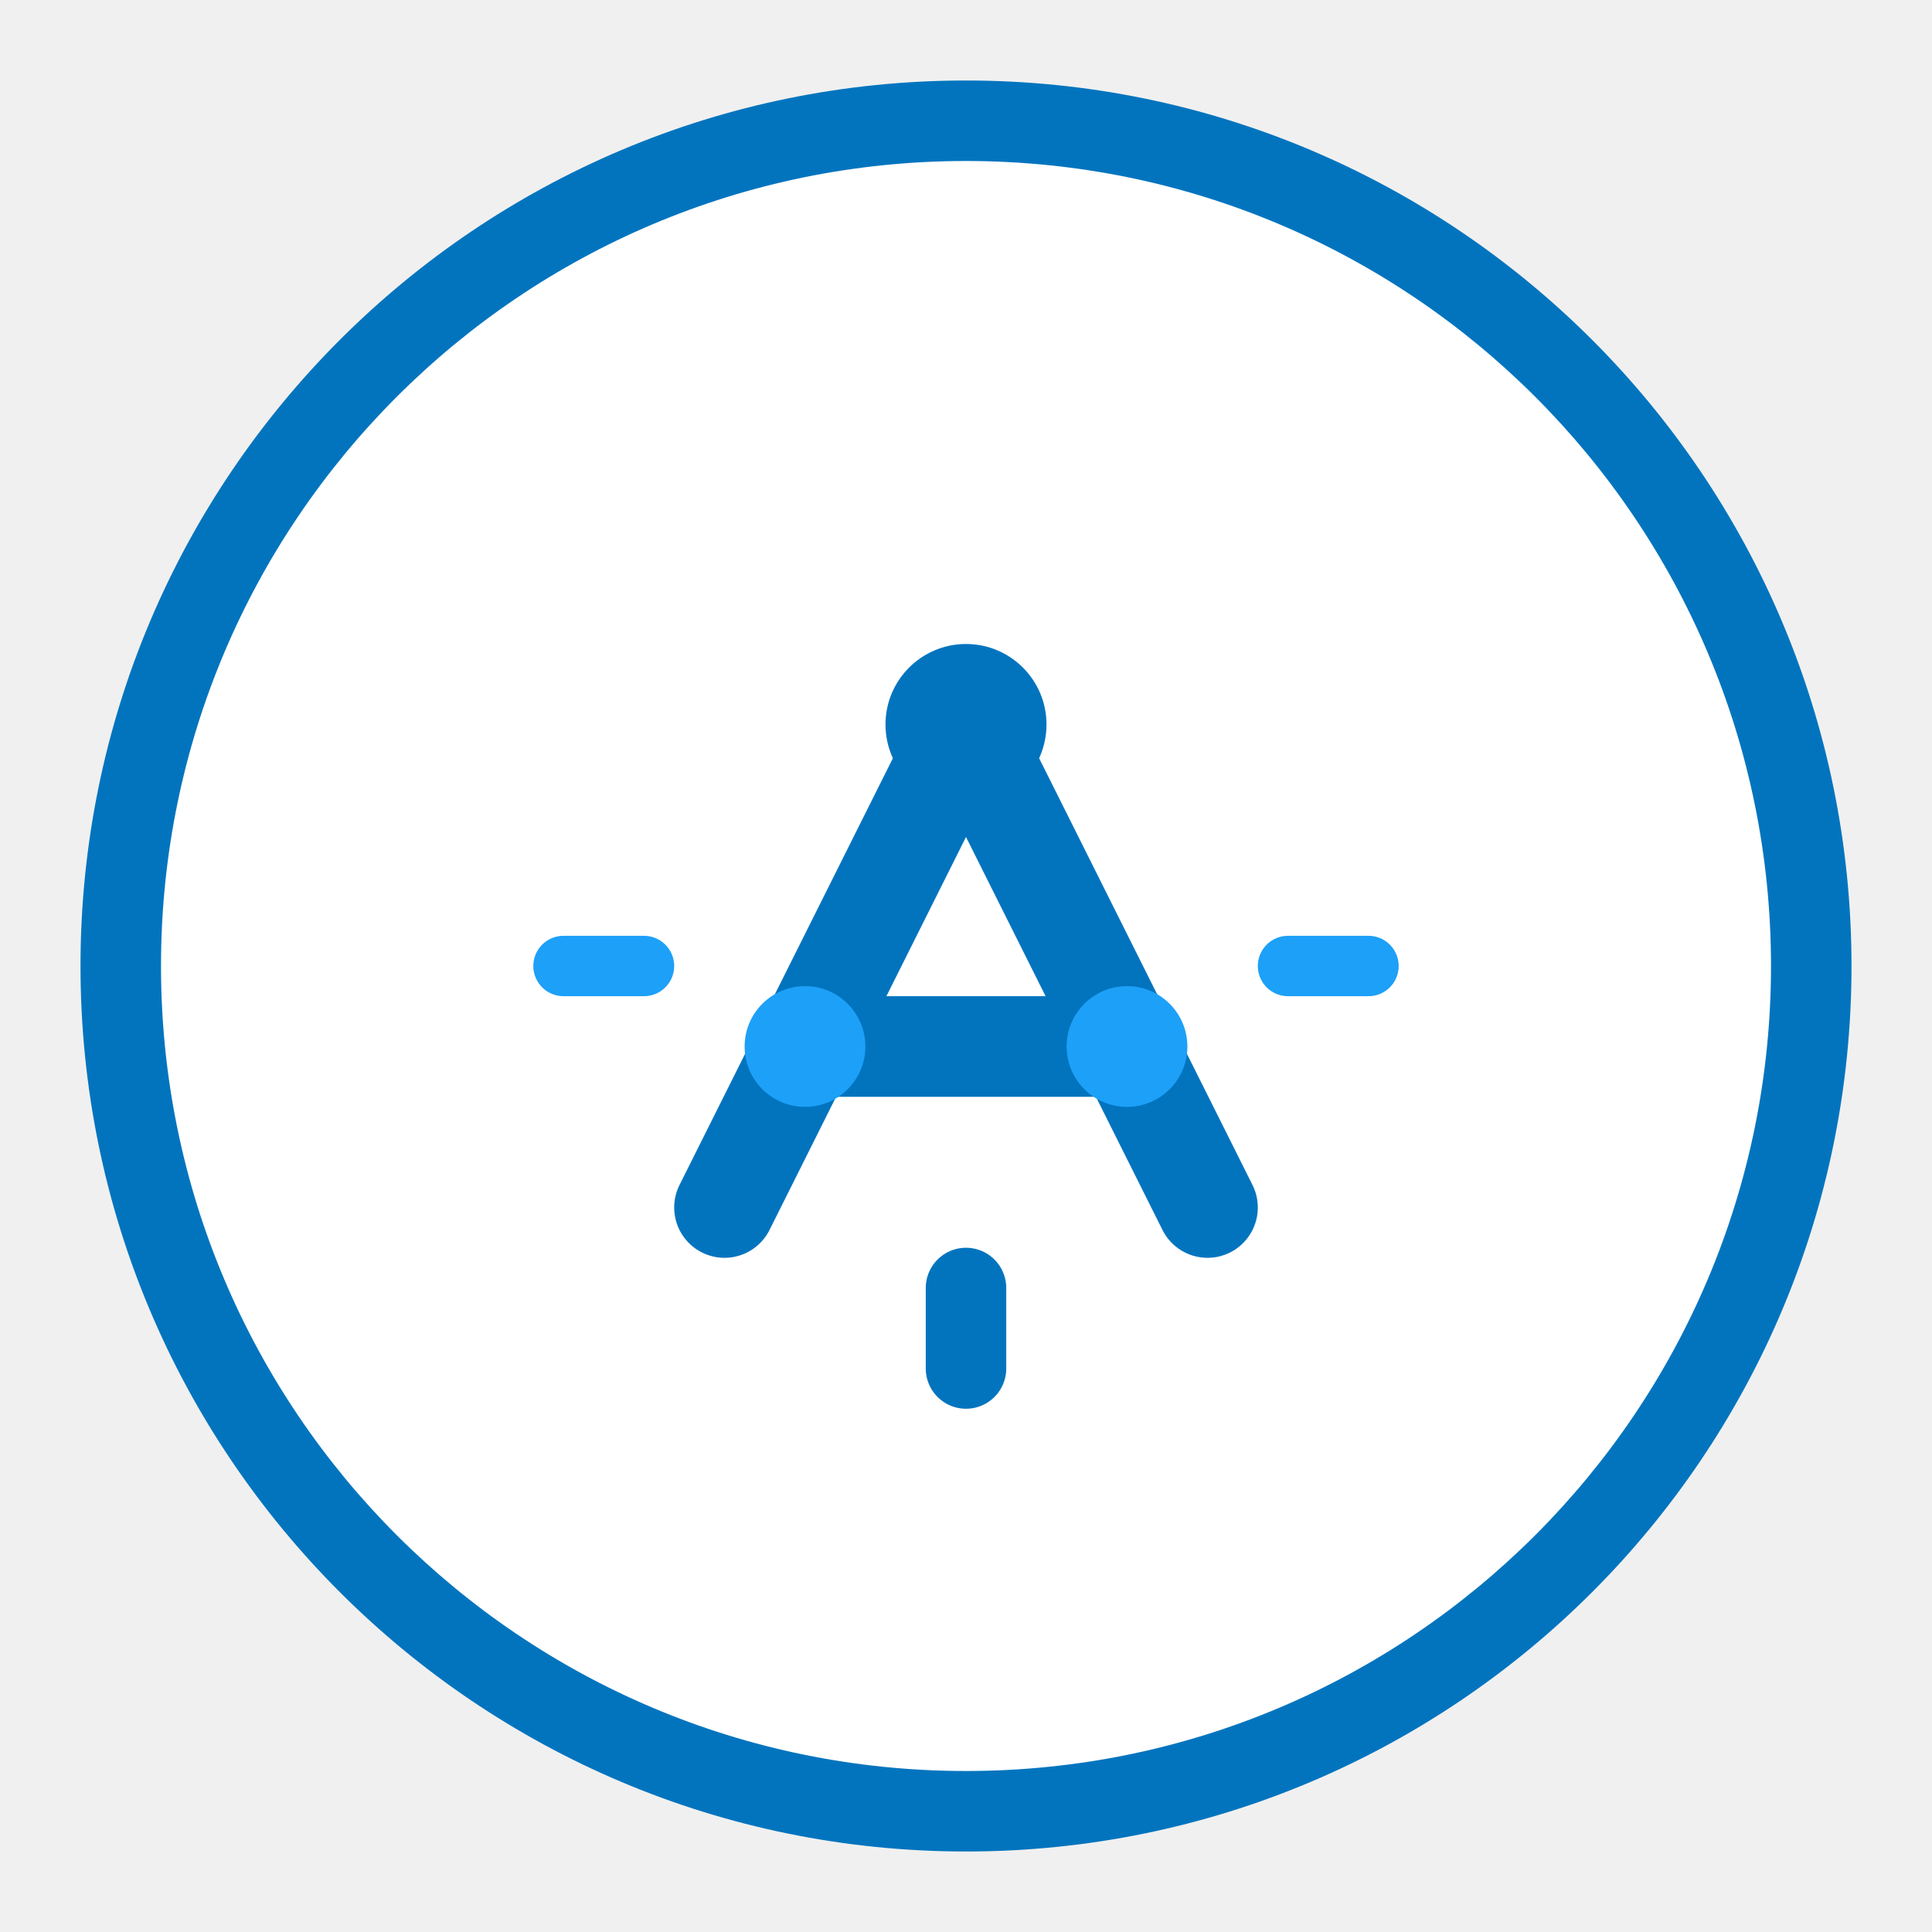
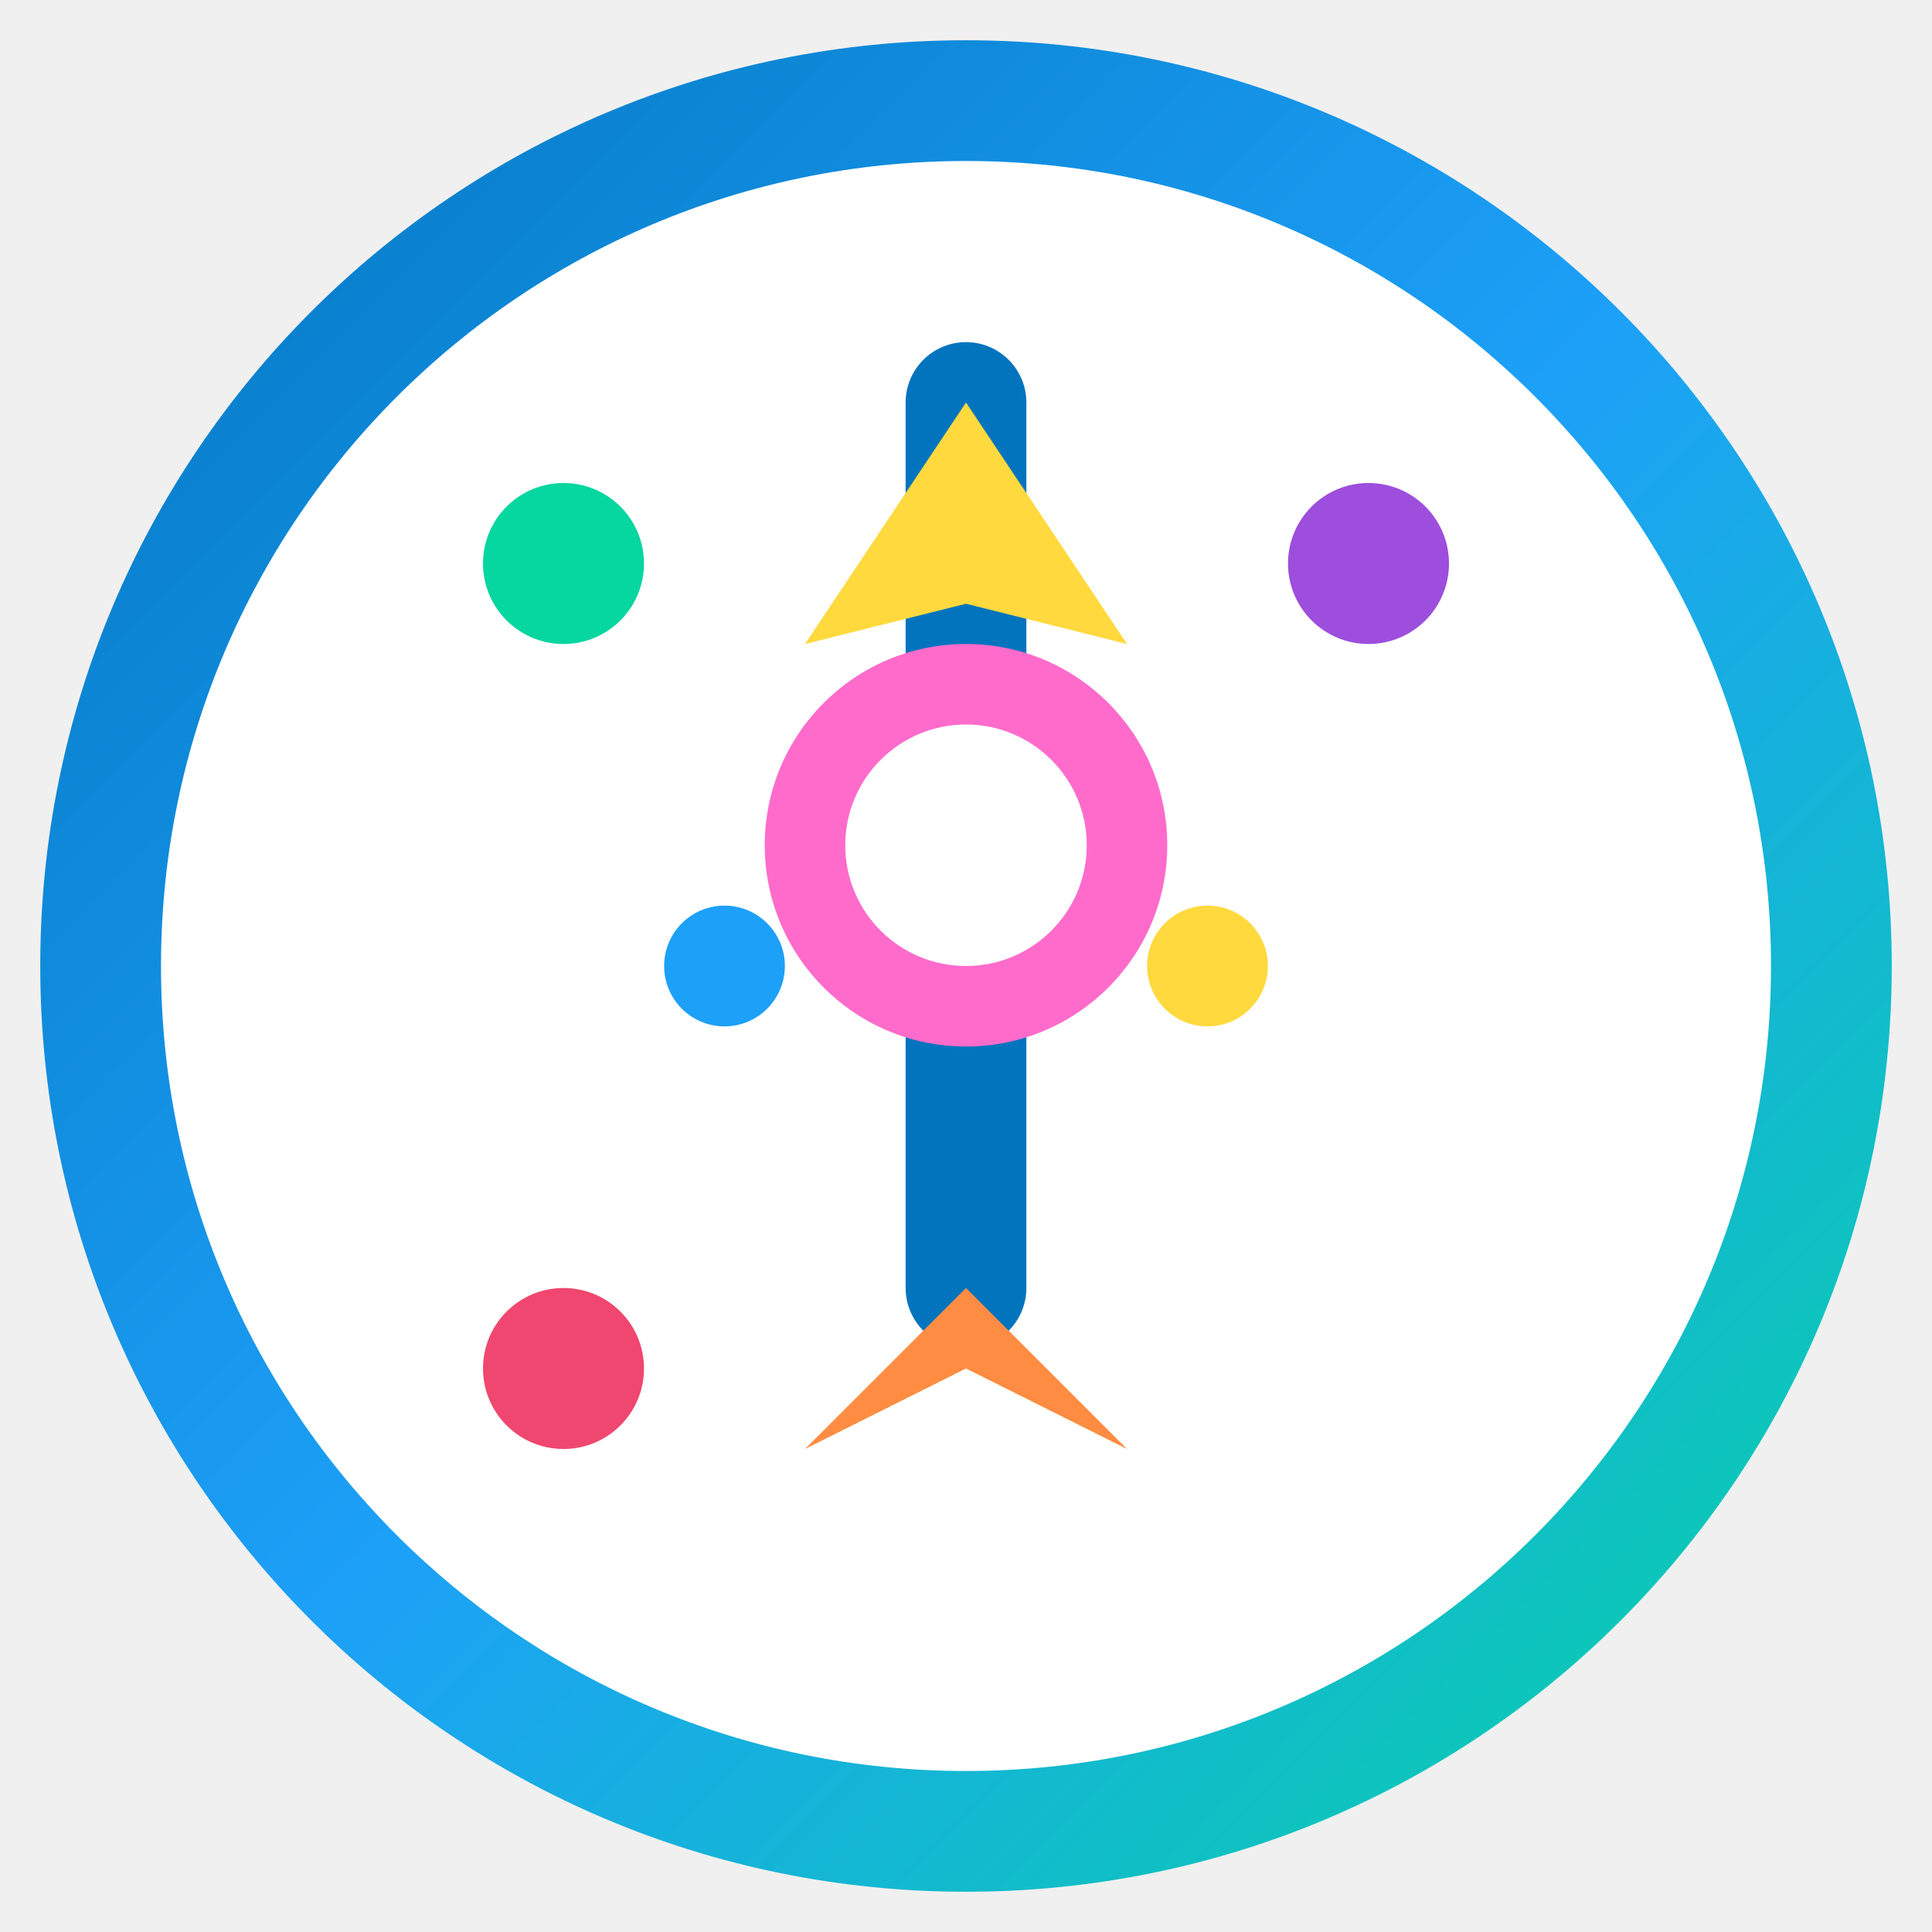
<svg xmlns="http://www.w3.org/2000/svg" width="48" height="48" viewBox="0 0 48 48" fill="none">
-   <circle cx="24" cy="24" r="22" fill="#0274BE" />
+   <circle cx="24" cy="24" r="23" fill="url(#gradient1)" />
  <circle cx="24" cy="24" r="20" fill="white" />
-   <path d="M18 30 L24 18 L30 30" stroke="#0274BE" stroke-width="2.5" stroke-linecap="round" stroke-linejoin="round" fill="none" />
-   <circle cx="24" cy="18" r="2" fill="#0274BE" />
-   <path d="M20 26 L28 26" stroke="#0274BE" stroke-width="2.5" stroke-linecap="round" />
-   <circle cx="20" cy="26" r="1.5" fill="#1da0f8" />
-   <circle cx="28" cy="26" r="1.5" fill="#1da0f8" />
-   <path d="M24 32 L24 34" stroke="#0274BE" stroke-width="2" stroke-linecap="round" />
-   <path d="M16 24 L14 24" stroke="#1da0f8" stroke-width="1.5" stroke-linecap="round" />
-   <path d="M32 24 L34 24" stroke="#1da0f8" stroke-width="1.5" stroke-linecap="round" />
+   <path d="M24 10 L24 32" stroke="#0274BE" stroke-width="3" stroke-linecap="round" />
+   <path d="M24 10 L20 16 L24 15 L28 16 Z" fill="#FFD93D" />
+   <path d="M24 32 L20 36 L24 34 L28 36 Z" fill="#FF8C42" />
+   <circle cx="24" cy="21" r="5" fill="#FF6BCB" />
+   <circle cx="24" cy="21" r="3" fill="white" />
+   <circle cx="14" cy="14" r="2" fill="#06D6A0" />
+   <circle cx="34" cy="14" r="2" fill="#9D4EDD" />
+   <circle cx="14" cy="34" r="2" fill="#EF476F" />
+   <circle cx="18" cy="24" r="1.5" fill="#1da0f8" />
+   <circle cx="30" cy="24" r="1.5" fill="#FFD93D" />
+   <defs>
+     <linearGradient id="gradient1" x1="0%" y1="0%" x2="100%" y2="100%">
+       <stop offset="0%" style="stop-color:#0274BE;stop-opacity:1" />
+       <stop offset="50%" style="stop-color:#1da0f8;stop-opacity:1" />
+       <stop offset="100%" style="stop-color:#06D6A0;stop-opacity:1" />
+     </linearGradient>
+   </defs>
</svg>
